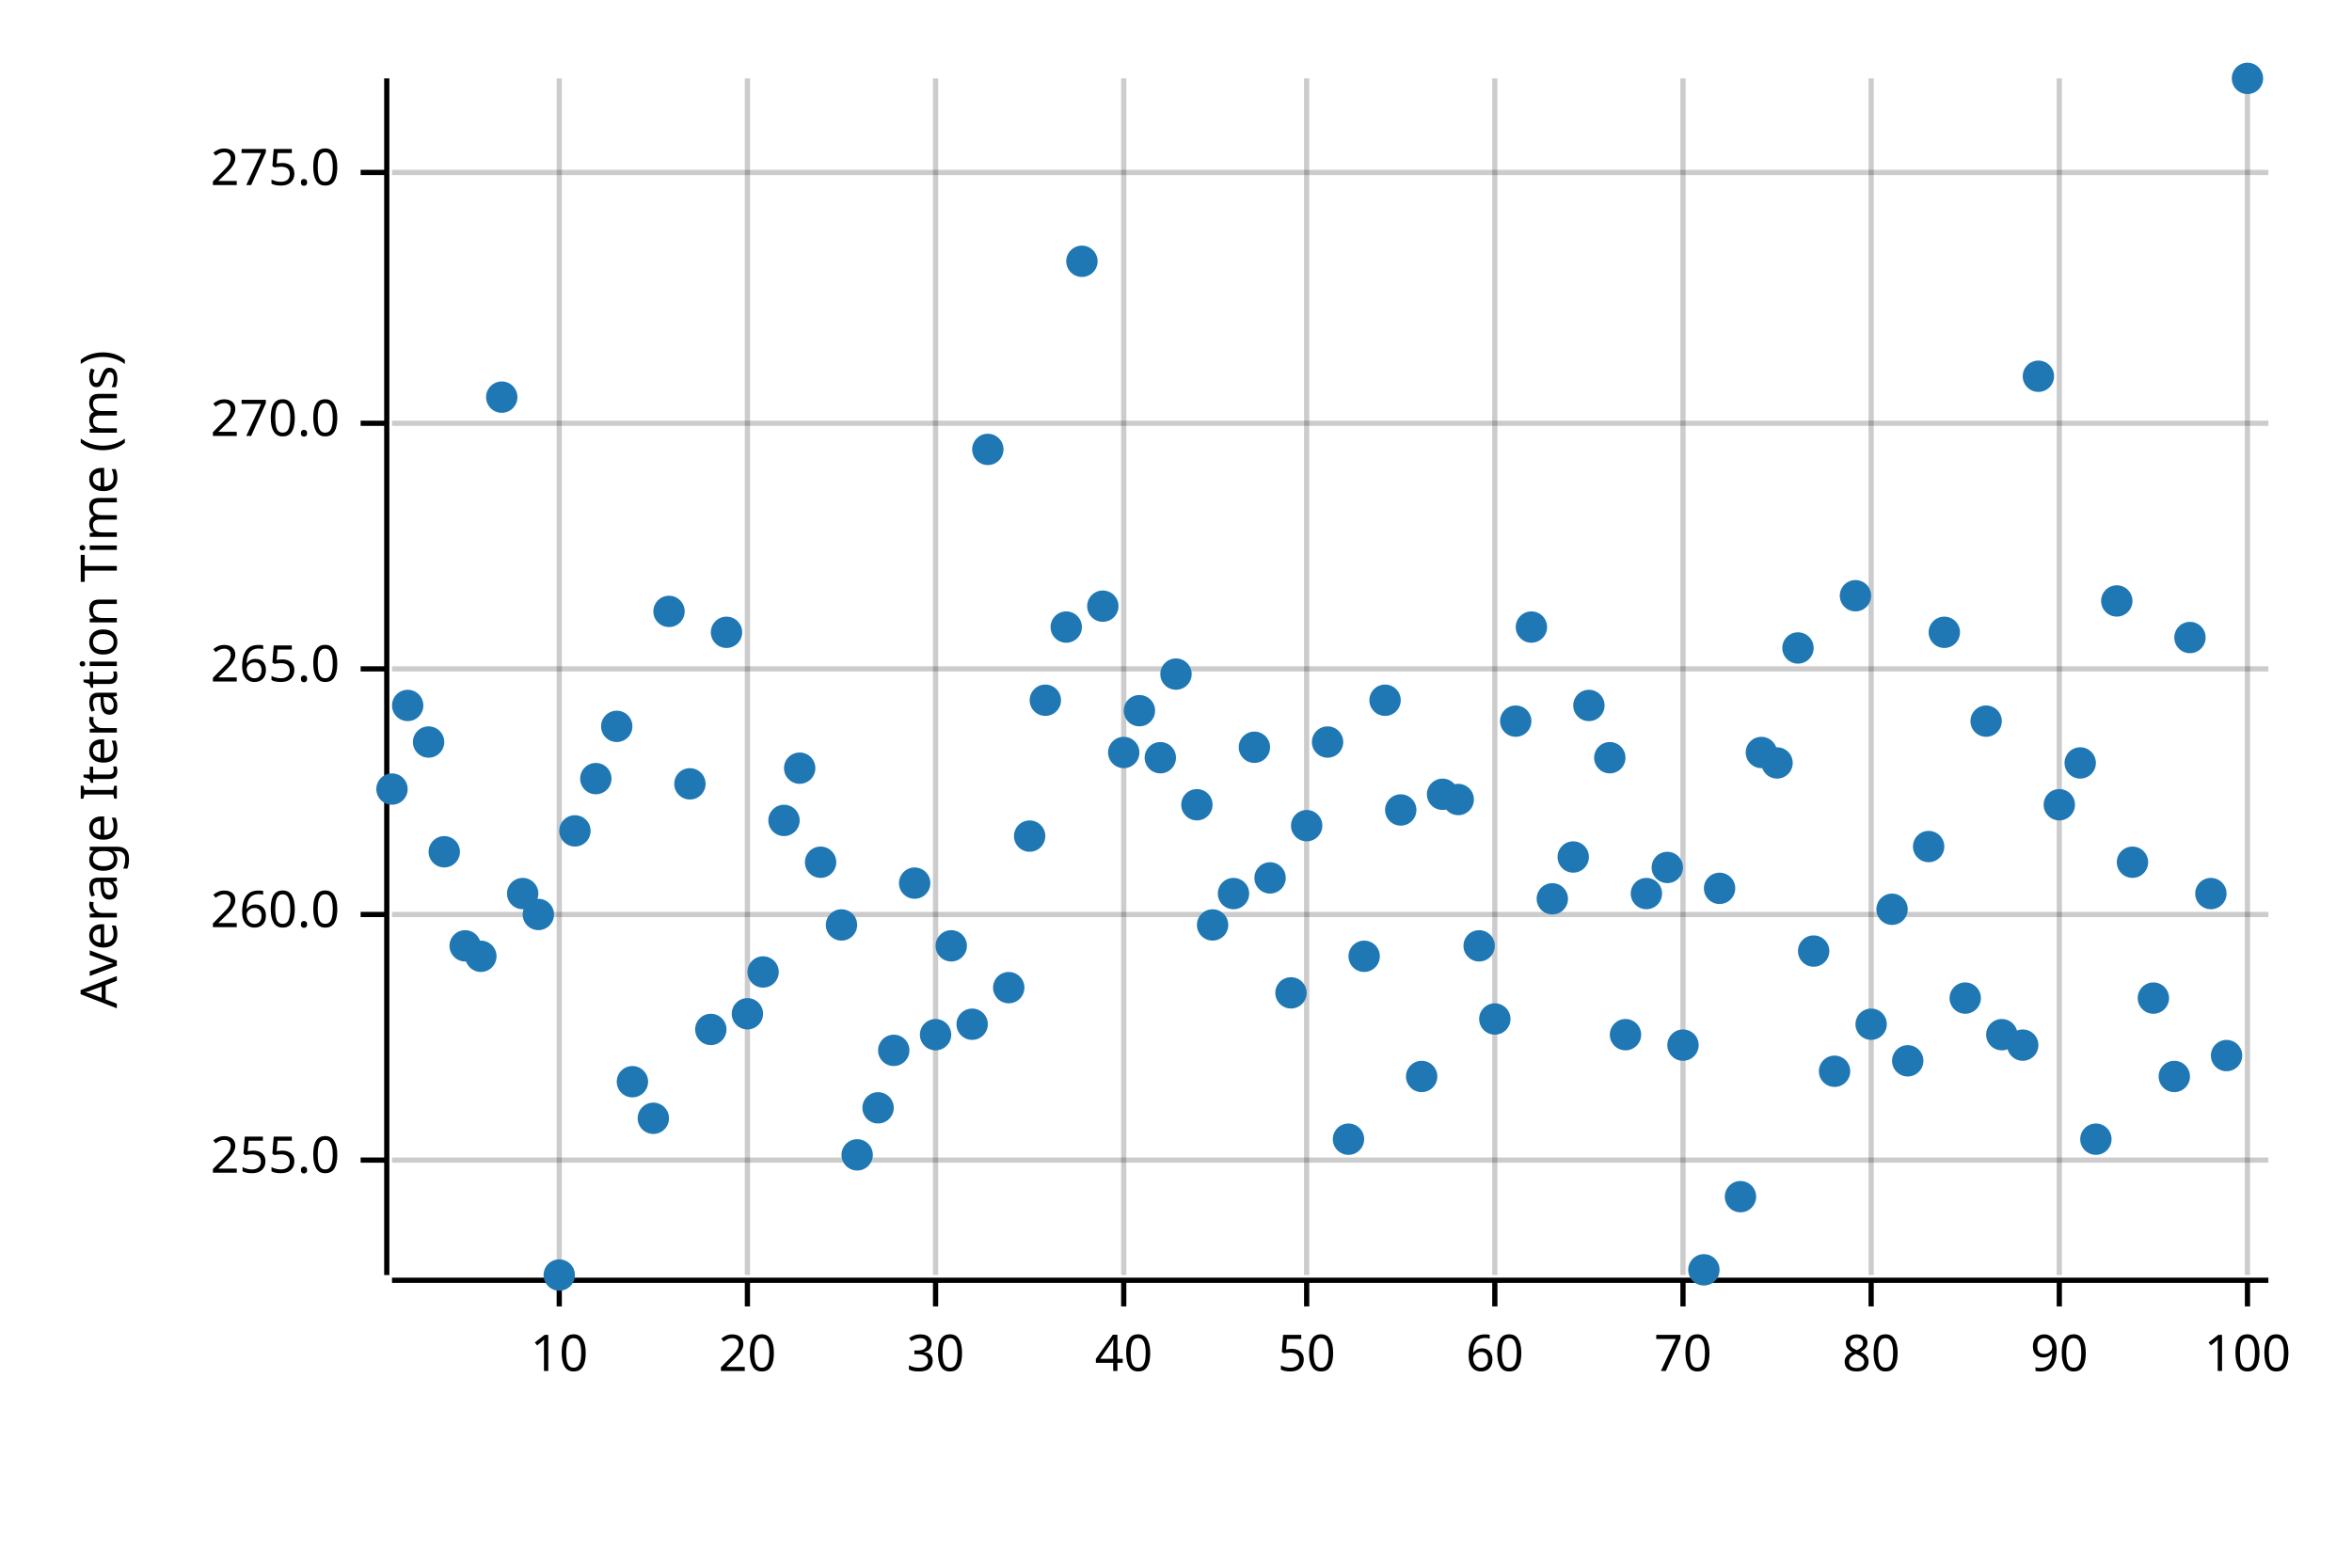
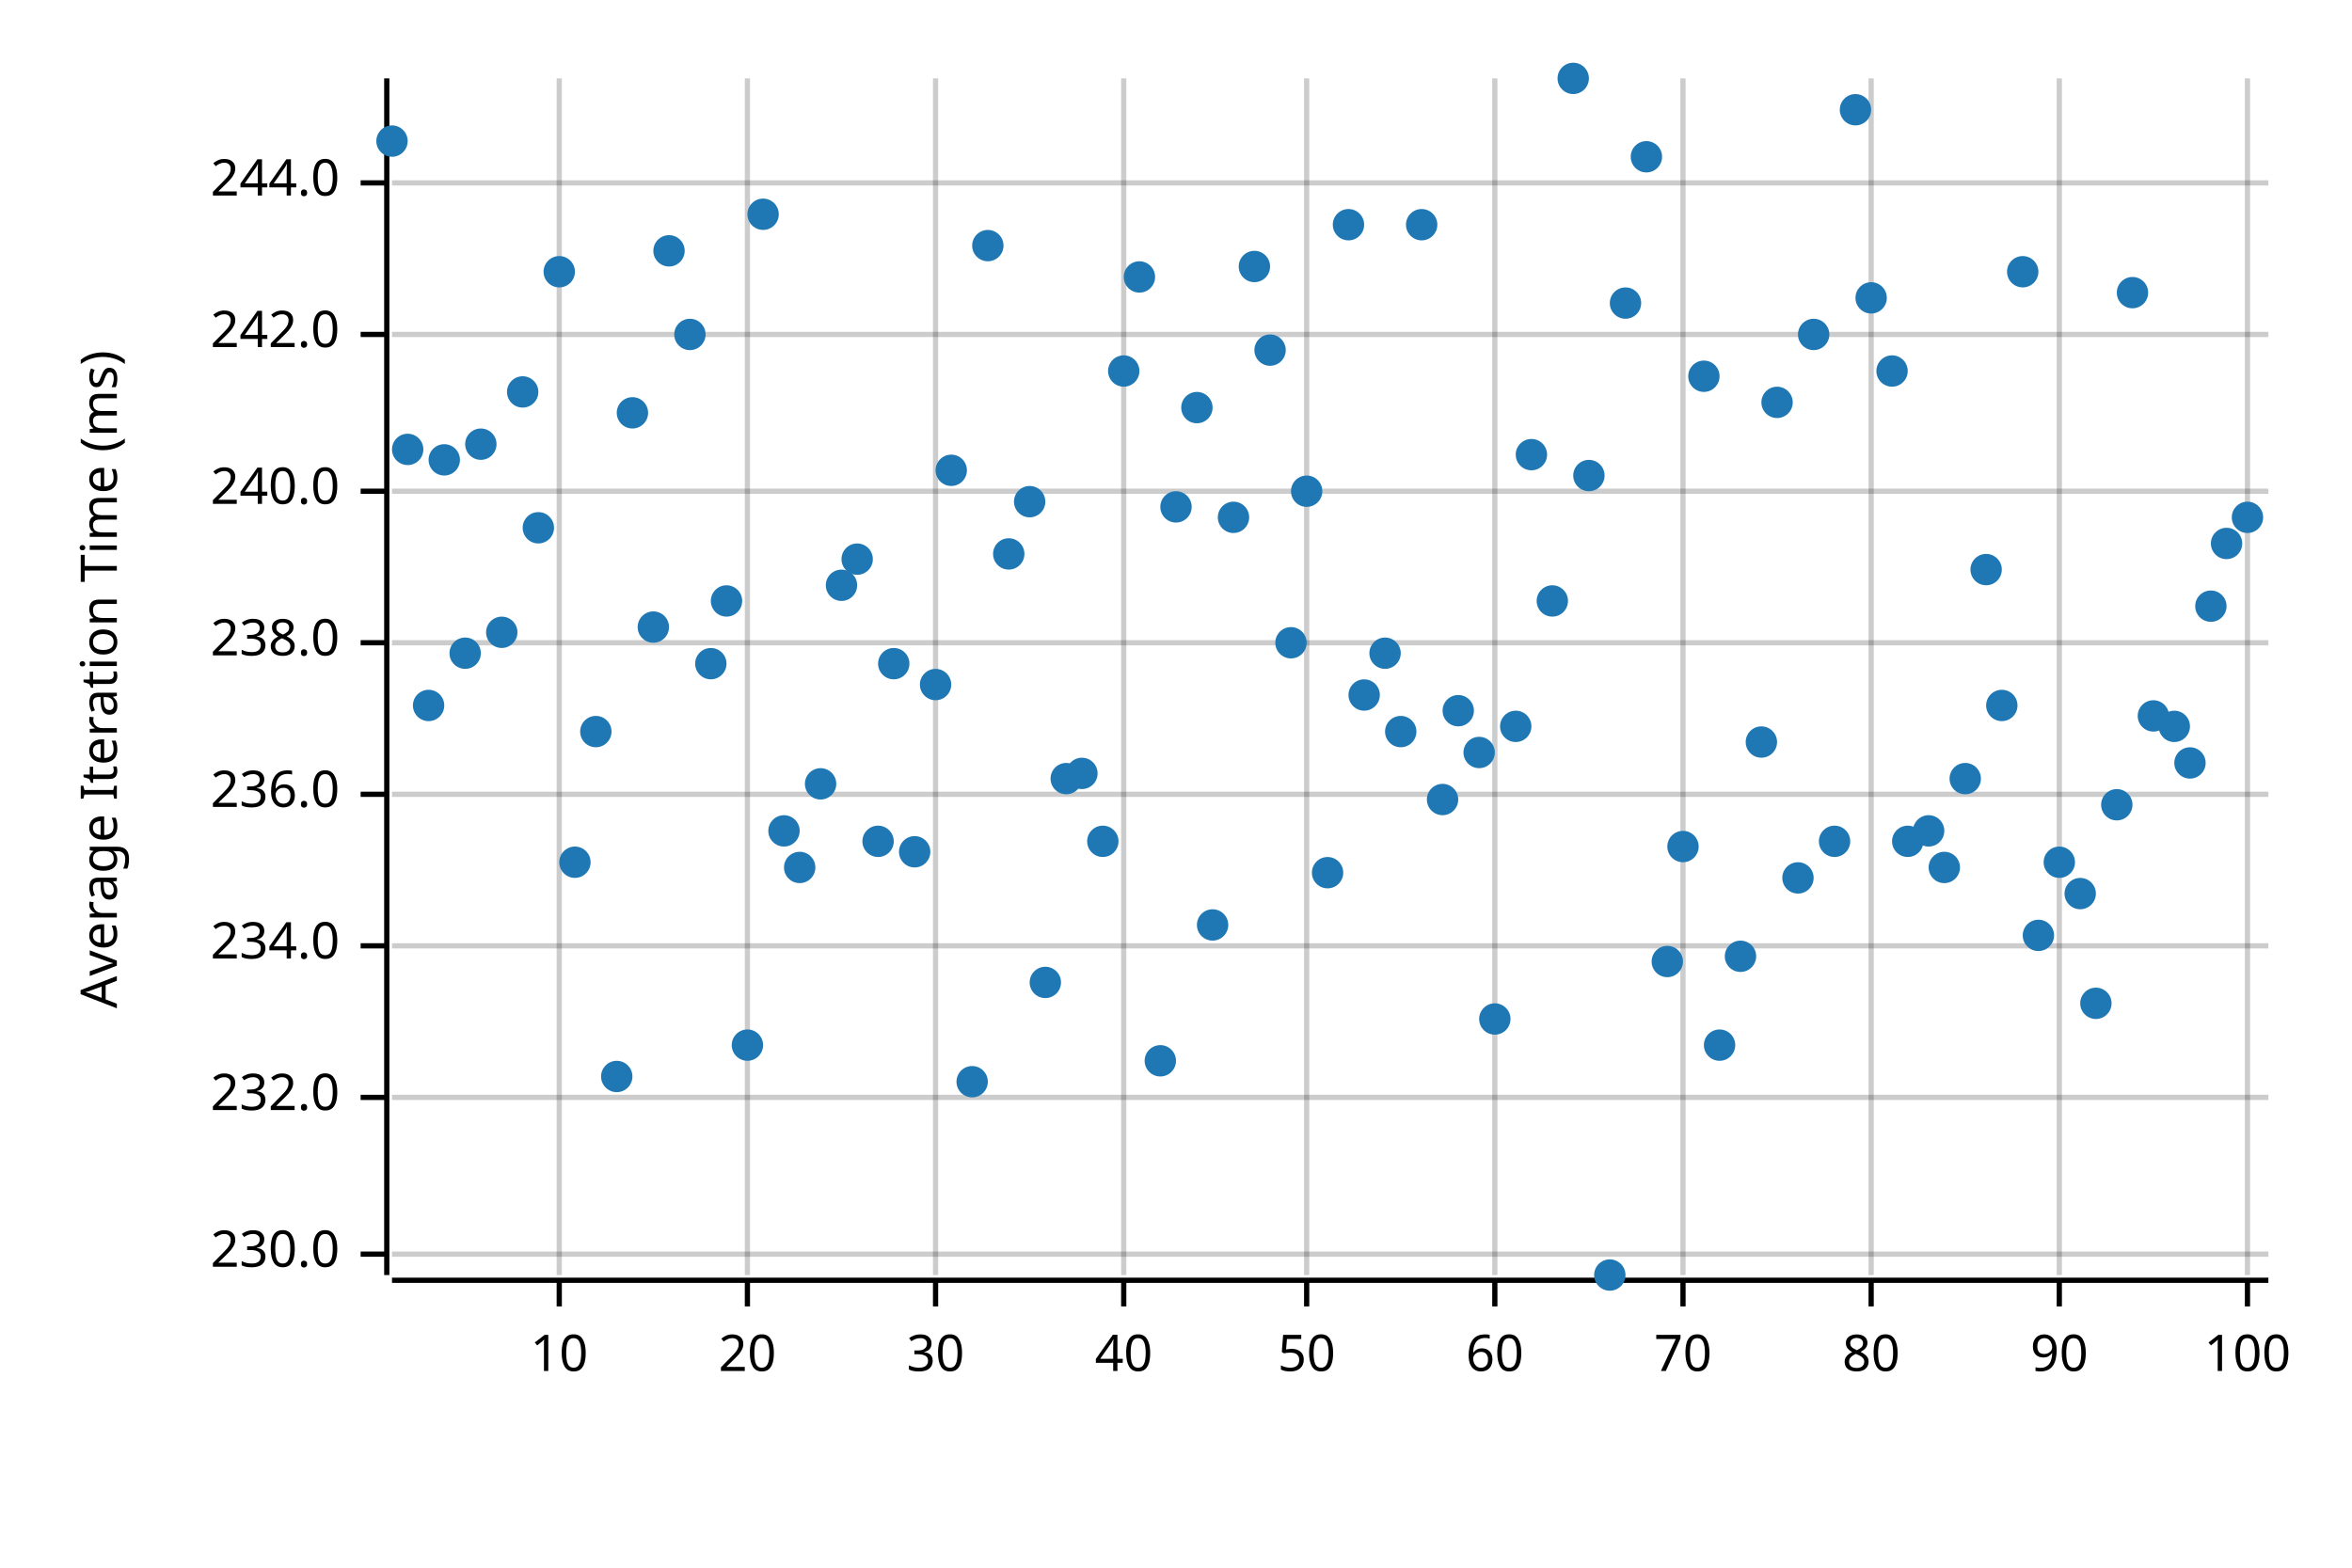
<svg xmlns="http://www.w3.org/2000/svg" width="450" height="300" viewBox="0 0 450 300">
  <text x="15" y="130" dy="0.76em" text-anchor="middle" font-family="sans-serif" font-size="9.677" opacity="1" fill="#000000" transform="rotate(270, 15, 130)">
Average Iteration Time (ms)
</text>
  <line opacity="0.2" stroke="#000000" stroke-width="1" x1="107" y1="244" x2="107" y2="15" />
  <line opacity="0.2" stroke="#000000" stroke-width="1" x1="143" y1="244" x2="143" y2="15" />
  <line opacity="0.2" stroke="#000000" stroke-width="1" x1="179" y1="244" x2="179" y2="15" />
  <line opacity="0.2" stroke="#000000" stroke-width="1" x1="215" y1="244" x2="215" y2="15" />
  <line opacity="0.2" stroke="#000000" stroke-width="1" x1="250" y1="244" x2="250" y2="15" />
  <line opacity="0.2" stroke="#000000" stroke-width="1" x1="286" y1="244" x2="286" y2="15" />
  <line opacity="0.2" stroke="#000000" stroke-width="1" x1="322" y1="244" x2="322" y2="15" />
  <line opacity="0.2" stroke="#000000" stroke-width="1" x1="358" y1="244" x2="358" y2="15" />
  <line opacity="0.2" stroke="#000000" stroke-width="1" x1="394" y1="244" x2="394" y2="15" />
  <line opacity="0.2" stroke="#000000" stroke-width="1" x1="430" y1="244" x2="430" y2="15" />
-   <line opacity="0.2" stroke="#000000" stroke-width="1" x1="75" y1="222" x2="434" y2="222" />
-   <line opacity="0.2" stroke="#000000" stroke-width="1" x1="75" y1="175" x2="434" y2="175" />
-   <line opacity="0.2" stroke="#000000" stroke-width="1" x1="75" y1="128" x2="434" y2="128" />
-   <line opacity="0.2" stroke="#000000" stroke-width="1" x1="75" y1="81" x2="434" y2="81" />
-   <line opacity="0.2" stroke="#000000" stroke-width="1" x1="75" y1="33" x2="434" y2="33" />
+   <line opacity="0.2" stroke="#000000" stroke-width="1" x1="75" y1="240" x2="434" y2="240" />
+   <line opacity="0.2" stroke="#000000" stroke-width="1" x1="75" y1="210" x2="434" y2="210" />
+   <line opacity="0.2" stroke="#000000" stroke-width="1" x1="75" y1="181" x2="434" y2="181" />
+   <line opacity="0.2" stroke="#000000" stroke-width="1" x1="75" y1="152" x2="434" y2="152" />
+   <line opacity="0.2" stroke="#000000" stroke-width="1" x1="75" y1="123" x2="434" y2="123" />
+   <line opacity="0.2" stroke="#000000" stroke-width="1" x1="75" y1="94" x2="434" y2="94" />
+   <line opacity="0.2" stroke="#000000" stroke-width="1" x1="75" y1="64" x2="434" y2="64" />
+   <line opacity="0.2" stroke="#000000" stroke-width="1" x1="75" y1="35" x2="434" y2="35" />
  <polyline fill="none" opacity="1" stroke="#000000" stroke-width="1" points="74,15 74,244 " />
-   <text x="65" y="222" dy="0.5ex" text-anchor="end" font-family="sans-serif" font-size="9.677" opacity="1" fill="#000000">
- 255.0
+   <text x="65" y="240" dy="0.5ex" text-anchor="end" font-family="sans-serif" font-size="9.677" opacity="1" fill="#000000">
+ 230.0
</text>
-   <polyline fill="none" opacity="1" stroke="#000000" stroke-width="1" points="69,222 74,222 " />
-   <text x="65" y="175" dy="0.5ex" text-anchor="end" font-family="sans-serif" font-size="9.677" opacity="1" fill="#000000">
- 260.0
+   <polyline fill="none" opacity="1" stroke="#000000" stroke-width="1" points="69,240 74,240 " />
+   <text x="65" y="210" dy="0.5ex" text-anchor="end" font-family="sans-serif" font-size="9.677" opacity="1" fill="#000000">
+ 232.0
</text>
-   <polyline fill="none" opacity="1" stroke="#000000" stroke-width="1" points="69,175 74,175 " />
-   <text x="65" y="128" dy="0.5ex" text-anchor="end" font-family="sans-serif" font-size="9.677" opacity="1" fill="#000000">
- 265.0
+   <polyline fill="none" opacity="1" stroke="#000000" stroke-width="1" points="69,210 74,210 " />
+   <text x="65" y="181" dy="0.5ex" text-anchor="end" font-family="sans-serif" font-size="9.677" opacity="1" fill="#000000">
+ 234.0
</text>
-   <polyline fill="none" opacity="1" stroke="#000000" stroke-width="1" points="69,128 74,128 " />
-   <text x="65" y="81" dy="0.5ex" text-anchor="end" font-family="sans-serif" font-size="9.677" opacity="1" fill="#000000">
- 270.0
+   <polyline fill="none" opacity="1" stroke="#000000" stroke-width="1" points="69,181 74,181 " />
+   <text x="65" y="152" dy="0.5ex" text-anchor="end" font-family="sans-serif" font-size="9.677" opacity="1" fill="#000000">
+ 236.0
</text>
-   <polyline fill="none" opacity="1" stroke="#000000" stroke-width="1" points="69,81 74,81 " />
-   <text x="65" y="33" dy="0.5ex" text-anchor="end" font-family="sans-serif" font-size="9.677" opacity="1" fill="#000000">
- 275.0
+   <polyline fill="none" opacity="1" stroke="#000000" stroke-width="1" points="69,152 74,152 " />
+   <text x="65" y="123" dy="0.5ex" text-anchor="end" font-family="sans-serif" font-size="9.677" opacity="1" fill="#000000">
+ 238.0
</text>
-   <polyline fill="none" opacity="1" stroke="#000000" stroke-width="1" points="69,33 74,33 " />
+   <polyline fill="none" opacity="1" stroke="#000000" stroke-width="1" points="69,123 74,123 " />
+   <text x="65" y="94" dy="0.5ex" text-anchor="end" font-family="sans-serif" font-size="9.677" opacity="1" fill="#000000">
+ 240.0
+ </text>
+   <polyline fill="none" opacity="1" stroke="#000000" stroke-width="1" points="69,94 74,94 " />
+   <text x="65" y="64" dy="0.5ex" text-anchor="end" font-family="sans-serif" font-size="9.677" opacity="1" fill="#000000">
+ 242.0
+ </text>
+   <polyline fill="none" opacity="1" stroke="#000000" stroke-width="1" points="69,64 74,64 " />
+   <text x="65" y="35" dy="0.5ex" text-anchor="end" font-family="sans-serif" font-size="9.677" opacity="1" fill="#000000">
+ 244.0
+ </text>
+   <polyline fill="none" opacity="1" stroke="#000000" stroke-width="1" points="69,35 74,35 " />
  <polyline fill="none" opacity="1" stroke="#000000" stroke-width="1" points="75,245 434,245 " />
  <text x="107" y="255" dy="0.76em" text-anchor="middle" font-family="sans-serif" font-size="9.677" opacity="1" fill="#000000">
10
</text>
  <polyline fill="none" opacity="1" stroke="#000000" stroke-width="1" points="107,245 107,250 " />
  <text x="143" y="255" dy="0.76em" text-anchor="middle" font-family="sans-serif" font-size="9.677" opacity="1" fill="#000000">
20
</text>
  <polyline fill="none" opacity="1" stroke="#000000" stroke-width="1" points="143,245 143,250 " />
  <text x="179" y="255" dy="0.76em" text-anchor="middle" font-family="sans-serif" font-size="9.677" opacity="1" fill="#000000">
30
</text>
  <polyline fill="none" opacity="1" stroke="#000000" stroke-width="1" points="179,245 179,250 " />
  <text x="215" y="255" dy="0.76em" text-anchor="middle" font-family="sans-serif" font-size="9.677" opacity="1" fill="#000000">
40
</text>
  <polyline fill="none" opacity="1" stroke="#000000" stroke-width="1" points="215,245 215,250 " />
  <text x="250" y="255" dy="0.76em" text-anchor="middle" font-family="sans-serif" font-size="9.677" opacity="1" fill="#000000">
50
</text>
  <polyline fill="none" opacity="1" stroke="#000000" stroke-width="1" points="250,245 250,250 " />
  <text x="286" y="255" dy="0.76em" text-anchor="middle" font-family="sans-serif" font-size="9.677" opacity="1" fill="#000000">
60
</text>
  <polyline fill="none" opacity="1" stroke="#000000" stroke-width="1" points="286,245 286,250 " />
  <text x="322" y="255" dy="0.76em" text-anchor="middle" font-family="sans-serif" font-size="9.677" opacity="1" fill="#000000">
70
</text>
  <polyline fill="none" opacity="1" stroke="#000000" stroke-width="1" points="322,245 322,250 " />
  <text x="358" y="255" dy="0.76em" text-anchor="middle" font-family="sans-serif" font-size="9.677" opacity="1" fill="#000000">
80
</text>
  <polyline fill="none" opacity="1" stroke="#000000" stroke-width="1" points="358,245 358,250 " />
  <text x="394" y="255" dy="0.76em" text-anchor="middle" font-family="sans-serif" font-size="9.677" opacity="1" fill="#000000">
90
</text>
  <polyline fill="none" opacity="1" stroke="#000000" stroke-width="1" points="394,245 394,250 " />
  <text x="430" y="255" dy="0.76em" text-anchor="middle" font-family="sans-serif" font-size="9.677" opacity="1" fill="#000000">
100
</text>
  <polyline fill="none" opacity="1" stroke="#000000" stroke-width="1" points="430,245 430,250 " />
-   <circle cx="75" cy="151" r="3" opacity="1" fill="#1F78B4" stroke="none" stroke-width="1" />
-   <circle cx="78" cy="135" r="3" opacity="1" fill="#1F78B4" stroke="none" stroke-width="1" />
-   <circle cx="82" cy="142" r="3" opacity="1" fill="#1F78B4" stroke="none" stroke-width="1" />
-   <circle cx="85" cy="163" r="3" opacity="1" fill="#1F78B4" stroke="none" stroke-width="1" />
-   <circle cx="89" cy="181" r="3" opacity="1" fill="#1F78B4" stroke="none" stroke-width="1" />
-   <circle cx="92" cy="183" r="3" opacity="1" fill="#1F78B4" stroke="none" stroke-width="1" />
-   <circle cx="96" cy="76" r="3" opacity="1" fill="#1F78B4" stroke="none" stroke-width="1" />
-   <circle cx="100" cy="171" r="3" opacity="1" fill="#1F78B4" stroke="none" stroke-width="1" />
-   <circle cx="103" cy="175" r="3" opacity="1" fill="#1F78B4" stroke="none" stroke-width="1" />
-   <circle cx="107" cy="244" r="3" opacity="1" fill="#1F78B4" stroke="none" stroke-width="1" />
-   <circle cx="110" cy="159" r="3" opacity="1" fill="#1F78B4" stroke="none" stroke-width="1" />
-   <circle cx="114" cy="149" r="3" opacity="1" fill="#1F78B4" stroke="none" stroke-width="1" />
-   <circle cx="118" cy="139" r="3" opacity="1" fill="#1F78B4" stroke="none" stroke-width="1" />
-   <circle cx="121" cy="207" r="3" opacity="1" fill="#1F78B4" stroke="none" stroke-width="1" />
-   <circle cx="125" cy="214" r="3" opacity="1" fill="#1F78B4" stroke="none" stroke-width="1" />
-   <circle cx="128" cy="117" r="3" opacity="1" fill="#1F78B4" stroke="none" stroke-width="1" />
-   <circle cx="132" cy="150" r="3" opacity="1" fill="#1F78B4" stroke="none" stroke-width="1" />
-   <circle cx="136" cy="197" r="3" opacity="1" fill="#1F78B4" stroke="none" stroke-width="1" />
-   <circle cx="139" cy="121" r="3" opacity="1" fill="#1F78B4" stroke="none" stroke-width="1" />
-   <circle cx="143" cy="194" r="3" opacity="1" fill="#1F78B4" stroke="none" stroke-width="1" />
-   <circle cx="146" cy="186" r="3" opacity="1" fill="#1F78B4" stroke="none" stroke-width="1" />
-   <circle cx="150" cy="157" r="3" opacity="1" fill="#1F78B4" stroke="none" stroke-width="1" />
-   <circle cx="153" cy="147" r="3" opacity="1" fill="#1F78B4" stroke="none" stroke-width="1" />
-   <circle cx="157" cy="165" r="3" opacity="1" fill="#1F78B4" stroke="none" stroke-width="1" />
-   <circle cx="161" cy="177" r="3" opacity="1" fill="#1F78B4" stroke="none" stroke-width="1" />
-   <circle cx="164" cy="221" r="3" opacity="1" fill="#1F78B4" stroke="none" stroke-width="1" />
-   <circle cx="168" cy="212" r="3" opacity="1" fill="#1F78B4" stroke="none" stroke-width="1" />
-   <circle cx="171" cy="201" r="3" opacity="1" fill="#1F78B4" stroke="none" stroke-width="1" />
-   <circle cx="175" cy="169" r="3" opacity="1" fill="#1F78B4" stroke="none" stroke-width="1" />
-   <circle cx="179" cy="198" r="3" opacity="1" fill="#1F78B4" stroke="none" stroke-width="1" />
-   <circle cx="182" cy="181" r="3" opacity="1" fill="#1F78B4" stroke="none" stroke-width="1" />
-   <circle cx="186" cy="196" r="3" opacity="1" fill="#1F78B4" stroke="none" stroke-width="1" />
-   <circle cx="189" cy="86" r="3" opacity="1" fill="#1F78B4" stroke="none" stroke-width="1" />
-   <circle cx="193" cy="189" r="3" opacity="1" fill="#1F78B4" stroke="none" stroke-width="1" />
-   <circle cx="197" cy="160" r="3" opacity="1" fill="#1F78B4" stroke="none" stroke-width="1" />
-   <circle cx="200" cy="134" r="3" opacity="1" fill="#1F78B4" stroke="none" stroke-width="1" />
-   <circle cx="204" cy="120" r="3" opacity="1" fill="#1F78B4" stroke="none" stroke-width="1" />
-   <circle cx="207" cy="50" r="3" opacity="1" fill="#1F78B4" stroke="none" stroke-width="1" />
-   <circle cx="211" cy="116" r="3" opacity="1" fill="#1F78B4" stroke="none" stroke-width="1" />
-   <circle cx="215" cy="144" r="3" opacity="1" fill="#1F78B4" stroke="none" stroke-width="1" />
-   <circle cx="218" cy="136" r="3" opacity="1" fill="#1F78B4" stroke="none" stroke-width="1" />
-   <circle cx="222" cy="145" r="3" opacity="1" fill="#1F78B4" stroke="none" stroke-width="1" />
-   <circle cx="225" cy="129" r="3" opacity="1" fill="#1F78B4" stroke="none" stroke-width="1" />
-   <circle cx="229" cy="154" r="3" opacity="1" fill="#1F78B4" stroke="none" stroke-width="1" />
+   <circle cx="75" cy="27" r="3" opacity="1" fill="#1F78B4" stroke="none" stroke-width="1" />
+   <circle cx="78" cy="86" r="3" opacity="1" fill="#1F78B4" stroke="none" stroke-width="1" />
+   <circle cx="82" cy="135" r="3" opacity="1" fill="#1F78B4" stroke="none" stroke-width="1" />
+   <circle cx="85" cy="88" r="3" opacity="1" fill="#1F78B4" stroke="none" stroke-width="1" />
+   <circle cx="89" cy="125" r="3" opacity="1" fill="#1F78B4" stroke="none" stroke-width="1" />
+   <circle cx="92" cy="85" r="3" opacity="1" fill="#1F78B4" stroke="none" stroke-width="1" />
+   <circle cx="96" cy="121" r="3" opacity="1" fill="#1F78B4" stroke="none" stroke-width="1" />
+   <circle cx="100" cy="75" r="3" opacity="1" fill="#1F78B4" stroke="none" stroke-width="1" />
+   <circle cx="103" cy="101" r="3" opacity="1" fill="#1F78B4" stroke="none" stroke-width="1" />
+   <circle cx="107" cy="52" r="3" opacity="1" fill="#1F78B4" stroke="none" stroke-width="1" />
+   <circle cx="110" cy="165" r="3" opacity="1" fill="#1F78B4" stroke="none" stroke-width="1" />
+   <circle cx="114" cy="140" r="3" opacity="1" fill="#1F78B4" stroke="none" stroke-width="1" />
+   <circle cx="118" cy="206" r="3" opacity="1" fill="#1F78B4" stroke="none" stroke-width="1" />
+   <circle cx="121" cy="79" r="3" opacity="1" fill="#1F78B4" stroke="none" stroke-width="1" />
+   <circle cx="125" cy="120" r="3" opacity="1" fill="#1F78B4" stroke="none" stroke-width="1" />
+   <circle cx="128" cy="48" r="3" opacity="1" fill="#1F78B4" stroke="none" stroke-width="1" />
+   <circle cx="132" cy="64" r="3" opacity="1" fill="#1F78B4" stroke="none" stroke-width="1" />
+   <circle cx="136" cy="127" r="3" opacity="1" fill="#1F78B4" stroke="none" stroke-width="1" />
+   <circle cx="139" cy="115" r="3" opacity="1" fill="#1F78B4" stroke="none" stroke-width="1" />
+   <circle cx="143" cy="200" r="3" opacity="1" fill="#1F78B4" stroke="none" stroke-width="1" />
+   <circle cx="146" cy="41" r="3" opacity="1" fill="#1F78B4" stroke="none" stroke-width="1" />
+   <circle cx="150" cy="159" r="3" opacity="1" fill="#1F78B4" stroke="none" stroke-width="1" />
+   <circle cx="153" cy="166" r="3" opacity="1" fill="#1F78B4" stroke="none" stroke-width="1" />
+   <circle cx="157" cy="150" r="3" opacity="1" fill="#1F78B4" stroke="none" stroke-width="1" />
+   <circle cx="161" cy="112" r="3" opacity="1" fill="#1F78B4" stroke="none" stroke-width="1" />
+   <circle cx="164" cy="107" r="3" opacity="1" fill="#1F78B4" stroke="none" stroke-width="1" />
+   <circle cx="168" cy="161" r="3" opacity="1" fill="#1F78B4" stroke="none" stroke-width="1" />
+   <circle cx="171" cy="127" r="3" opacity="1" fill="#1F78B4" stroke="none" stroke-width="1" />
+   <circle cx="175" cy="163" r="3" opacity="1" fill="#1F78B4" stroke="none" stroke-width="1" />
+   <circle cx="179" cy="131" r="3" opacity="1" fill="#1F78B4" stroke="none" stroke-width="1" />
+   <circle cx="182" cy="90" r="3" opacity="1" fill="#1F78B4" stroke="none" stroke-width="1" />
+   <circle cx="186" cy="207" r="3" opacity="1" fill="#1F78B4" stroke="none" stroke-width="1" />
+   <circle cx="189" cy="47" r="3" opacity="1" fill="#1F78B4" stroke="none" stroke-width="1" />
+   <circle cx="193" cy="106" r="3" opacity="1" fill="#1F78B4" stroke="none" stroke-width="1" />
+   <circle cx="197" cy="96" r="3" opacity="1" fill="#1F78B4" stroke="none" stroke-width="1" />
+   <circle cx="200" cy="188" r="3" opacity="1" fill="#1F78B4" stroke="none" stroke-width="1" />
+   <circle cx="204" cy="149" r="3" opacity="1" fill="#1F78B4" stroke="none" stroke-width="1" />
+   <circle cx="207" cy="148" r="3" opacity="1" fill="#1F78B4" stroke="none" stroke-width="1" />
+   <circle cx="211" cy="161" r="3" opacity="1" fill="#1F78B4" stroke="none" stroke-width="1" />
+   <circle cx="215" cy="71" r="3" opacity="1" fill="#1F78B4" stroke="none" stroke-width="1" />
+   <circle cx="218" cy="53" r="3" opacity="1" fill="#1F78B4" stroke="none" stroke-width="1" />
+   <circle cx="222" cy="203" r="3" opacity="1" fill="#1F78B4" stroke="none" stroke-width="1" />
+   <circle cx="225" cy="97" r="3" opacity="1" fill="#1F78B4" stroke="none" stroke-width="1" />
+   <circle cx="229" cy="78" r="3" opacity="1" fill="#1F78B4" stroke="none" stroke-width="1" />
  <circle cx="232" cy="177" r="3" opacity="1" fill="#1F78B4" stroke="none" stroke-width="1" />
-   <circle cx="236" cy="171" r="3" opacity="1" fill="#1F78B4" stroke="none" stroke-width="1" />
-   <circle cx="240" cy="143" r="3" opacity="1" fill="#1F78B4" stroke="none" stroke-width="1" />
-   <circle cx="243" cy="168" r="3" opacity="1" fill="#1F78B4" stroke="none" stroke-width="1" />
-   <circle cx="247" cy="190" r="3" opacity="1" fill="#1F78B4" stroke="none" stroke-width="1" />
-   <circle cx="250" cy="158" r="3" opacity="1" fill="#1F78B4" stroke="none" stroke-width="1" />
-   <circle cx="254" cy="142" r="3" opacity="1" fill="#1F78B4" stroke="none" stroke-width="1" />
-   <circle cx="258" cy="218" r="3" opacity="1" fill="#1F78B4" stroke="none" stroke-width="1" />
-   <circle cx="261" cy="183" r="3" opacity="1" fill="#1F78B4" stroke="none" stroke-width="1" />
-   <circle cx="265" cy="134" r="3" opacity="1" fill="#1F78B4" stroke="none" stroke-width="1" />
-   <circle cx="268" cy="155" r="3" opacity="1" fill="#1F78B4" stroke="none" stroke-width="1" />
-   <circle cx="272" cy="206" r="3" opacity="1" fill="#1F78B4" stroke="none" stroke-width="1" />
-   <circle cx="276" cy="152" r="3" opacity="1" fill="#1F78B4" stroke="none" stroke-width="1" />
-   <circle cx="279" cy="153" r="3" opacity="1" fill="#1F78B4" stroke="none" stroke-width="1" />
-   <circle cx="283" cy="181" r="3" opacity="1" fill="#1F78B4" stroke="none" stroke-width="1" />
+   <circle cx="236" cy="99" r="3" opacity="1" fill="#1F78B4" stroke="none" stroke-width="1" />
+   <circle cx="240" cy="51" r="3" opacity="1" fill="#1F78B4" stroke="none" stroke-width="1" />
+   <circle cx="243" cy="67" r="3" opacity="1" fill="#1F78B4" stroke="none" stroke-width="1" />
+   <circle cx="247" cy="123" r="3" opacity="1" fill="#1F78B4" stroke="none" stroke-width="1" />
+   <circle cx="250" cy="94" r="3" opacity="1" fill="#1F78B4" stroke="none" stroke-width="1" />
+   <circle cx="254" cy="167" r="3" opacity="1" fill="#1F78B4" stroke="none" stroke-width="1" />
+   <circle cx="258" cy="43" r="3" opacity="1" fill="#1F78B4" stroke="none" stroke-width="1" />
+   <circle cx="261" cy="133" r="3" opacity="1" fill="#1F78B4" stroke="none" stroke-width="1" />
+   <circle cx="265" cy="125" r="3" opacity="1" fill="#1F78B4" stroke="none" stroke-width="1" />
+   <circle cx="268" cy="140" r="3" opacity="1" fill="#1F78B4" stroke="none" stroke-width="1" />
+   <circle cx="272" cy="43" r="3" opacity="1" fill="#1F78B4" stroke="none" stroke-width="1" />
+   <circle cx="276" cy="153" r="3" opacity="1" fill="#1F78B4" stroke="none" stroke-width="1" />
+   <circle cx="279" cy="136" r="3" opacity="1" fill="#1F78B4" stroke="none" stroke-width="1" />
+   <circle cx="283" cy="144" r="3" opacity="1" fill="#1F78B4" stroke="none" stroke-width="1" />
  <circle cx="286" cy="195" r="3" opacity="1" fill="#1F78B4" stroke="none" stroke-width="1" />
-   <circle cx="290" cy="138" r="3" opacity="1" fill="#1F78B4" stroke="none" stroke-width="1" />
-   <circle cx="293" cy="120" r="3" opacity="1" fill="#1F78B4" stroke="none" stroke-width="1" />
-   <circle cx="297" cy="172" r="3" opacity="1" fill="#1F78B4" stroke="none" stroke-width="1" />
-   <circle cx="301" cy="164" r="3" opacity="1" fill="#1F78B4" stroke="none" stroke-width="1" />
-   <circle cx="304" cy="135" r="3" opacity="1" fill="#1F78B4" stroke="none" stroke-width="1" />
-   <circle cx="308" cy="145" r="3" opacity="1" fill="#1F78B4" stroke="none" stroke-width="1" />
-   <circle cx="311" cy="198" r="3" opacity="1" fill="#1F78B4" stroke="none" stroke-width="1" />
-   <circle cx="315" cy="171" r="3" opacity="1" fill="#1F78B4" stroke="none" stroke-width="1" />
-   <circle cx="319" cy="166" r="3" opacity="1" fill="#1F78B4" stroke="none" stroke-width="1" />
-   <circle cx="322" cy="200" r="3" opacity="1" fill="#1F78B4" stroke="none" stroke-width="1" />
-   <circle cx="326" cy="243" r="3" opacity="1" fill="#1F78B4" stroke="none" stroke-width="1" />
-   <circle cx="329" cy="170" r="3" opacity="1" fill="#1F78B4" stroke="none" stroke-width="1" />
-   <circle cx="333" cy="229" r="3" opacity="1" fill="#1F78B4" stroke="none" stroke-width="1" />
-   <circle cx="337" cy="144" r="3" opacity="1" fill="#1F78B4" stroke="none" stroke-width="1" />
-   <circle cx="340" cy="146" r="3" opacity="1" fill="#1F78B4" stroke="none" stroke-width="1" />
-   <circle cx="344" cy="124" r="3" opacity="1" fill="#1F78B4" stroke="none" stroke-width="1" />
-   <circle cx="347" cy="182" r="3" opacity="1" fill="#1F78B4" stroke="none" stroke-width="1" />
-   <circle cx="351" cy="205" r="3" opacity="1" fill="#1F78B4" stroke="none" stroke-width="1" />
-   <circle cx="355" cy="114" r="3" opacity="1" fill="#1F78B4" stroke="none" stroke-width="1" />
-   <circle cx="358" cy="196" r="3" opacity="1" fill="#1F78B4" stroke="none" stroke-width="1" />
-   <circle cx="362" cy="174" r="3" opacity="1" fill="#1F78B4" stroke="none" stroke-width="1" />
-   <circle cx="365" cy="203" r="3" opacity="1" fill="#1F78B4" stroke="none" stroke-width="1" />
-   <circle cx="369" cy="162" r="3" opacity="1" fill="#1F78B4" stroke="none" stroke-width="1" />
-   <circle cx="372" cy="121" r="3" opacity="1" fill="#1F78B4" stroke="none" stroke-width="1" />
-   <circle cx="376" cy="191" r="3" opacity="1" fill="#1F78B4" stroke="none" stroke-width="1" />
-   <circle cx="380" cy="138" r="3" opacity="1" fill="#1F78B4" stroke="none" stroke-width="1" />
-   <circle cx="383" cy="198" r="3" opacity="1" fill="#1F78B4" stroke="none" stroke-width="1" />
-   <circle cx="387" cy="200" r="3" opacity="1" fill="#1F78B4" stroke="none" stroke-width="1" />
-   <circle cx="390" cy="72" r="3" opacity="1" fill="#1F78B4" stroke="none" stroke-width="1" />
-   <circle cx="394" cy="154" r="3" opacity="1" fill="#1F78B4" stroke="none" stroke-width="1" />
-   <circle cx="398" cy="146" r="3" opacity="1" fill="#1F78B4" stroke="none" stroke-width="1" />
-   <circle cx="401" cy="218" r="3" opacity="1" fill="#1F78B4" stroke="none" stroke-width="1" />
-   <circle cx="405" cy="115" r="3" opacity="1" fill="#1F78B4" stroke="none" stroke-width="1" />
-   <circle cx="408" cy="165" r="3" opacity="1" fill="#1F78B4" stroke="none" stroke-width="1" />
-   <circle cx="412" cy="191" r="3" opacity="1" fill="#1F78B4" stroke="none" stroke-width="1" />
-   <circle cx="416" cy="206" r="3" opacity="1" fill="#1F78B4" stroke="none" stroke-width="1" />
-   <circle cx="419" cy="122" r="3" opacity="1" fill="#1F78B4" stroke="none" stroke-width="1" />
-   <circle cx="423" cy="171" r="3" opacity="1" fill="#1F78B4" stroke="none" stroke-width="1" />
-   <circle cx="426" cy="202" r="3" opacity="1" fill="#1F78B4" stroke="none" stroke-width="1" />
-   <circle cx="430" cy="15" r="3" opacity="1" fill="#1F78B4" stroke="none" stroke-width="1" />
+   <circle cx="290" cy="139" r="3" opacity="1" fill="#1F78B4" stroke="none" stroke-width="1" />
+   <circle cx="293" cy="87" r="3" opacity="1" fill="#1F78B4" stroke="none" stroke-width="1" />
+   <circle cx="297" cy="115" r="3" opacity="1" fill="#1F78B4" stroke="none" stroke-width="1" />
+   <circle cx="301" cy="15" r="3" opacity="1" fill="#1F78B4" stroke="none" stroke-width="1" />
+   <circle cx="304" cy="91" r="3" opacity="1" fill="#1F78B4" stroke="none" stroke-width="1" />
+   <circle cx="308" cy="244" r="3" opacity="1" fill="#1F78B4" stroke="none" stroke-width="1" />
+   <circle cx="311" cy="58" r="3" opacity="1" fill="#1F78B4" stroke="none" stroke-width="1" />
+   <circle cx="315" cy="30" r="3" opacity="1" fill="#1F78B4" stroke="none" stroke-width="1" />
+   <circle cx="319" cy="184" r="3" opacity="1" fill="#1F78B4" stroke="none" stroke-width="1" />
+   <circle cx="322" cy="162" r="3" opacity="1" fill="#1F78B4" stroke="none" stroke-width="1" />
+   <circle cx="326" cy="72" r="3" opacity="1" fill="#1F78B4" stroke="none" stroke-width="1" />
+   <circle cx="329" cy="200" r="3" opacity="1" fill="#1F78B4" stroke="none" stroke-width="1" />
+   <circle cx="333" cy="183" r="3" opacity="1" fill="#1F78B4" stroke="none" stroke-width="1" />
+   <circle cx="337" cy="142" r="3" opacity="1" fill="#1F78B4" stroke="none" stroke-width="1" />
+   <circle cx="340" cy="77" r="3" opacity="1" fill="#1F78B4" stroke="none" stroke-width="1" />
+   <circle cx="344" cy="168" r="3" opacity="1" fill="#1F78B4" stroke="none" stroke-width="1" />
+   <circle cx="347" cy="64" r="3" opacity="1" fill="#1F78B4" stroke="none" stroke-width="1" />
+   <circle cx="351" cy="161" r="3" opacity="1" fill="#1F78B4" stroke="none" stroke-width="1" />
+   <circle cx="355" cy="21" r="3" opacity="1" fill="#1F78B4" stroke="none" stroke-width="1" />
+   <circle cx="358" cy="57" r="3" opacity="1" fill="#1F78B4" stroke="none" stroke-width="1" />
+   <circle cx="362" cy="71" r="3" opacity="1" fill="#1F78B4" stroke="none" stroke-width="1" />
+   <circle cx="365" cy="161" r="3" opacity="1" fill="#1F78B4" stroke="none" stroke-width="1" />
+   <circle cx="369" cy="159" r="3" opacity="1" fill="#1F78B4" stroke="none" stroke-width="1" />
+   <circle cx="372" cy="166" r="3" opacity="1" fill="#1F78B4" stroke="none" stroke-width="1" />
+   <circle cx="376" cy="149" r="3" opacity="1" fill="#1F78B4" stroke="none" stroke-width="1" />
+   <circle cx="380" cy="109" r="3" opacity="1" fill="#1F78B4" stroke="none" stroke-width="1" />
+   <circle cx="383" cy="135" r="3" opacity="1" fill="#1F78B4" stroke="none" stroke-width="1" />
+   <circle cx="387" cy="52" r="3" opacity="1" fill="#1F78B4" stroke="none" stroke-width="1" />
+   <circle cx="390" cy="179" r="3" opacity="1" fill="#1F78B4" stroke="none" stroke-width="1" />
+   <circle cx="394" cy="165" r="3" opacity="1" fill="#1F78B4" stroke="none" stroke-width="1" />
+   <circle cx="398" cy="171" r="3" opacity="1" fill="#1F78B4" stroke="none" stroke-width="1" />
+   <circle cx="401" cy="192" r="3" opacity="1" fill="#1F78B4" stroke="none" stroke-width="1" />
+   <circle cx="405" cy="154" r="3" opacity="1" fill="#1F78B4" stroke="none" stroke-width="1" />
+   <circle cx="408" cy="56" r="3" opacity="1" fill="#1F78B4" stroke="none" stroke-width="1" />
+   <circle cx="412" cy="137" r="3" opacity="1" fill="#1F78B4" stroke="none" stroke-width="1" />
+   <circle cx="416" cy="139" r="3" opacity="1" fill="#1F78B4" stroke="none" stroke-width="1" />
+   <circle cx="419" cy="146" r="3" opacity="1" fill="#1F78B4" stroke="none" stroke-width="1" />
+   <circle cx="423" cy="116" r="3" opacity="1" fill="#1F78B4" stroke="none" stroke-width="1" />
+   <circle cx="426" cy="104" r="3" opacity="1" fill="#1F78B4" stroke="none" stroke-width="1" />
+   <circle cx="430" cy="99" r="3" opacity="1" fill="#1F78B4" stroke="none" stroke-width="1" />
</svg>
